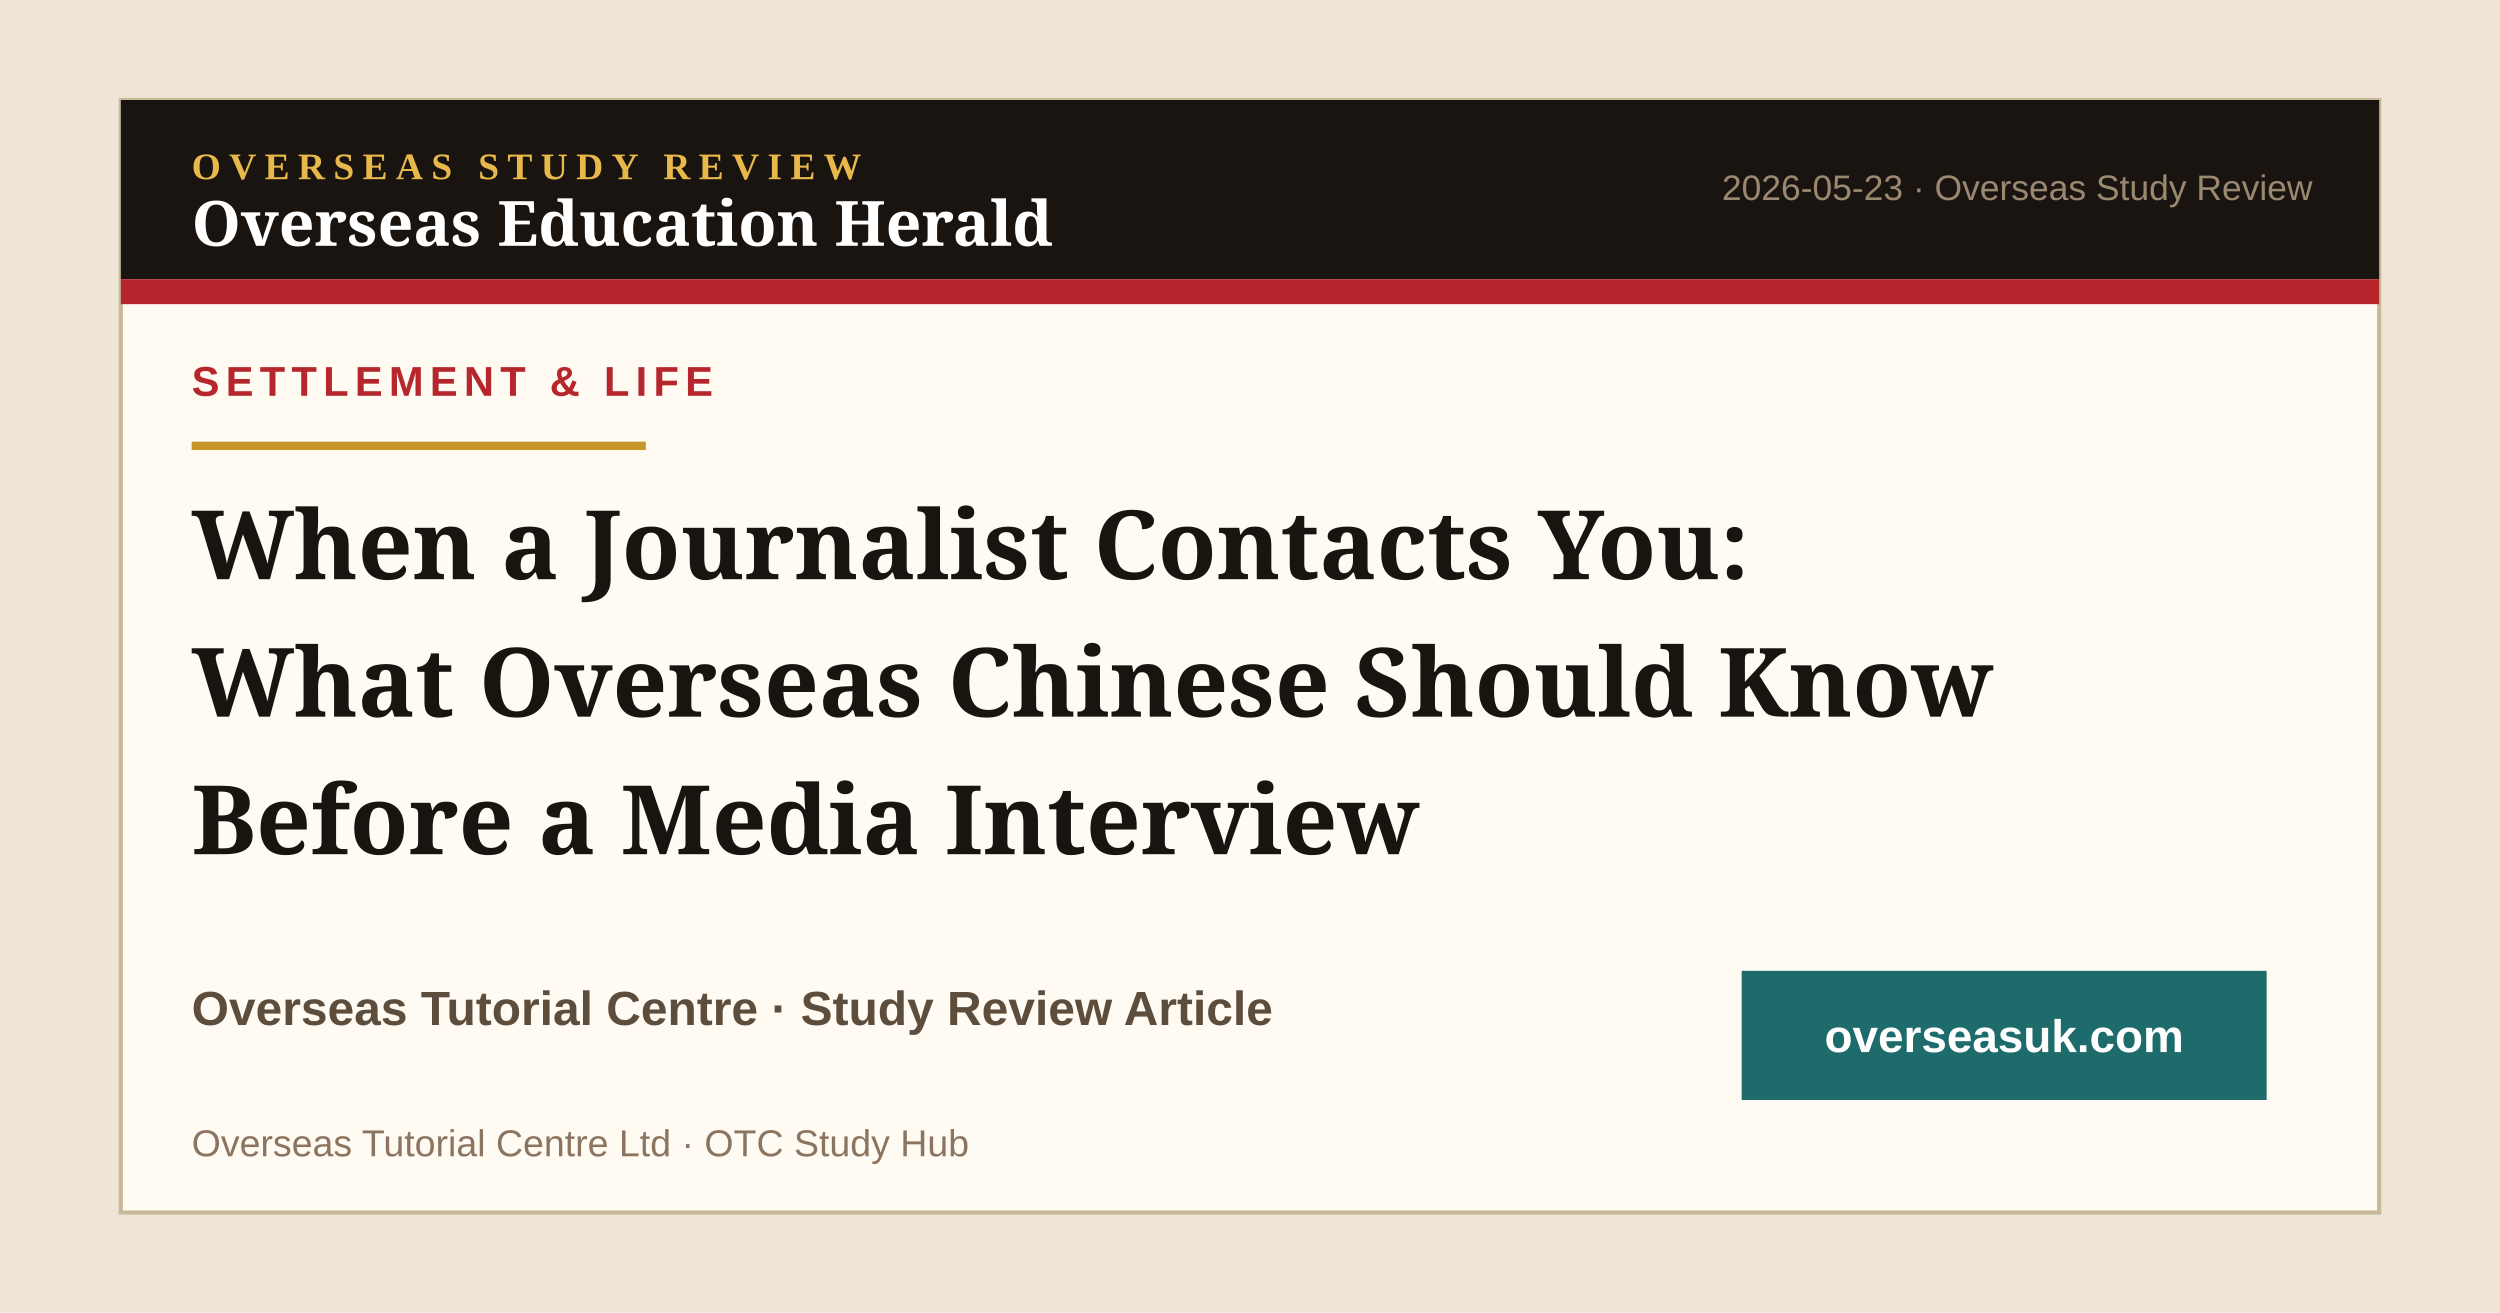
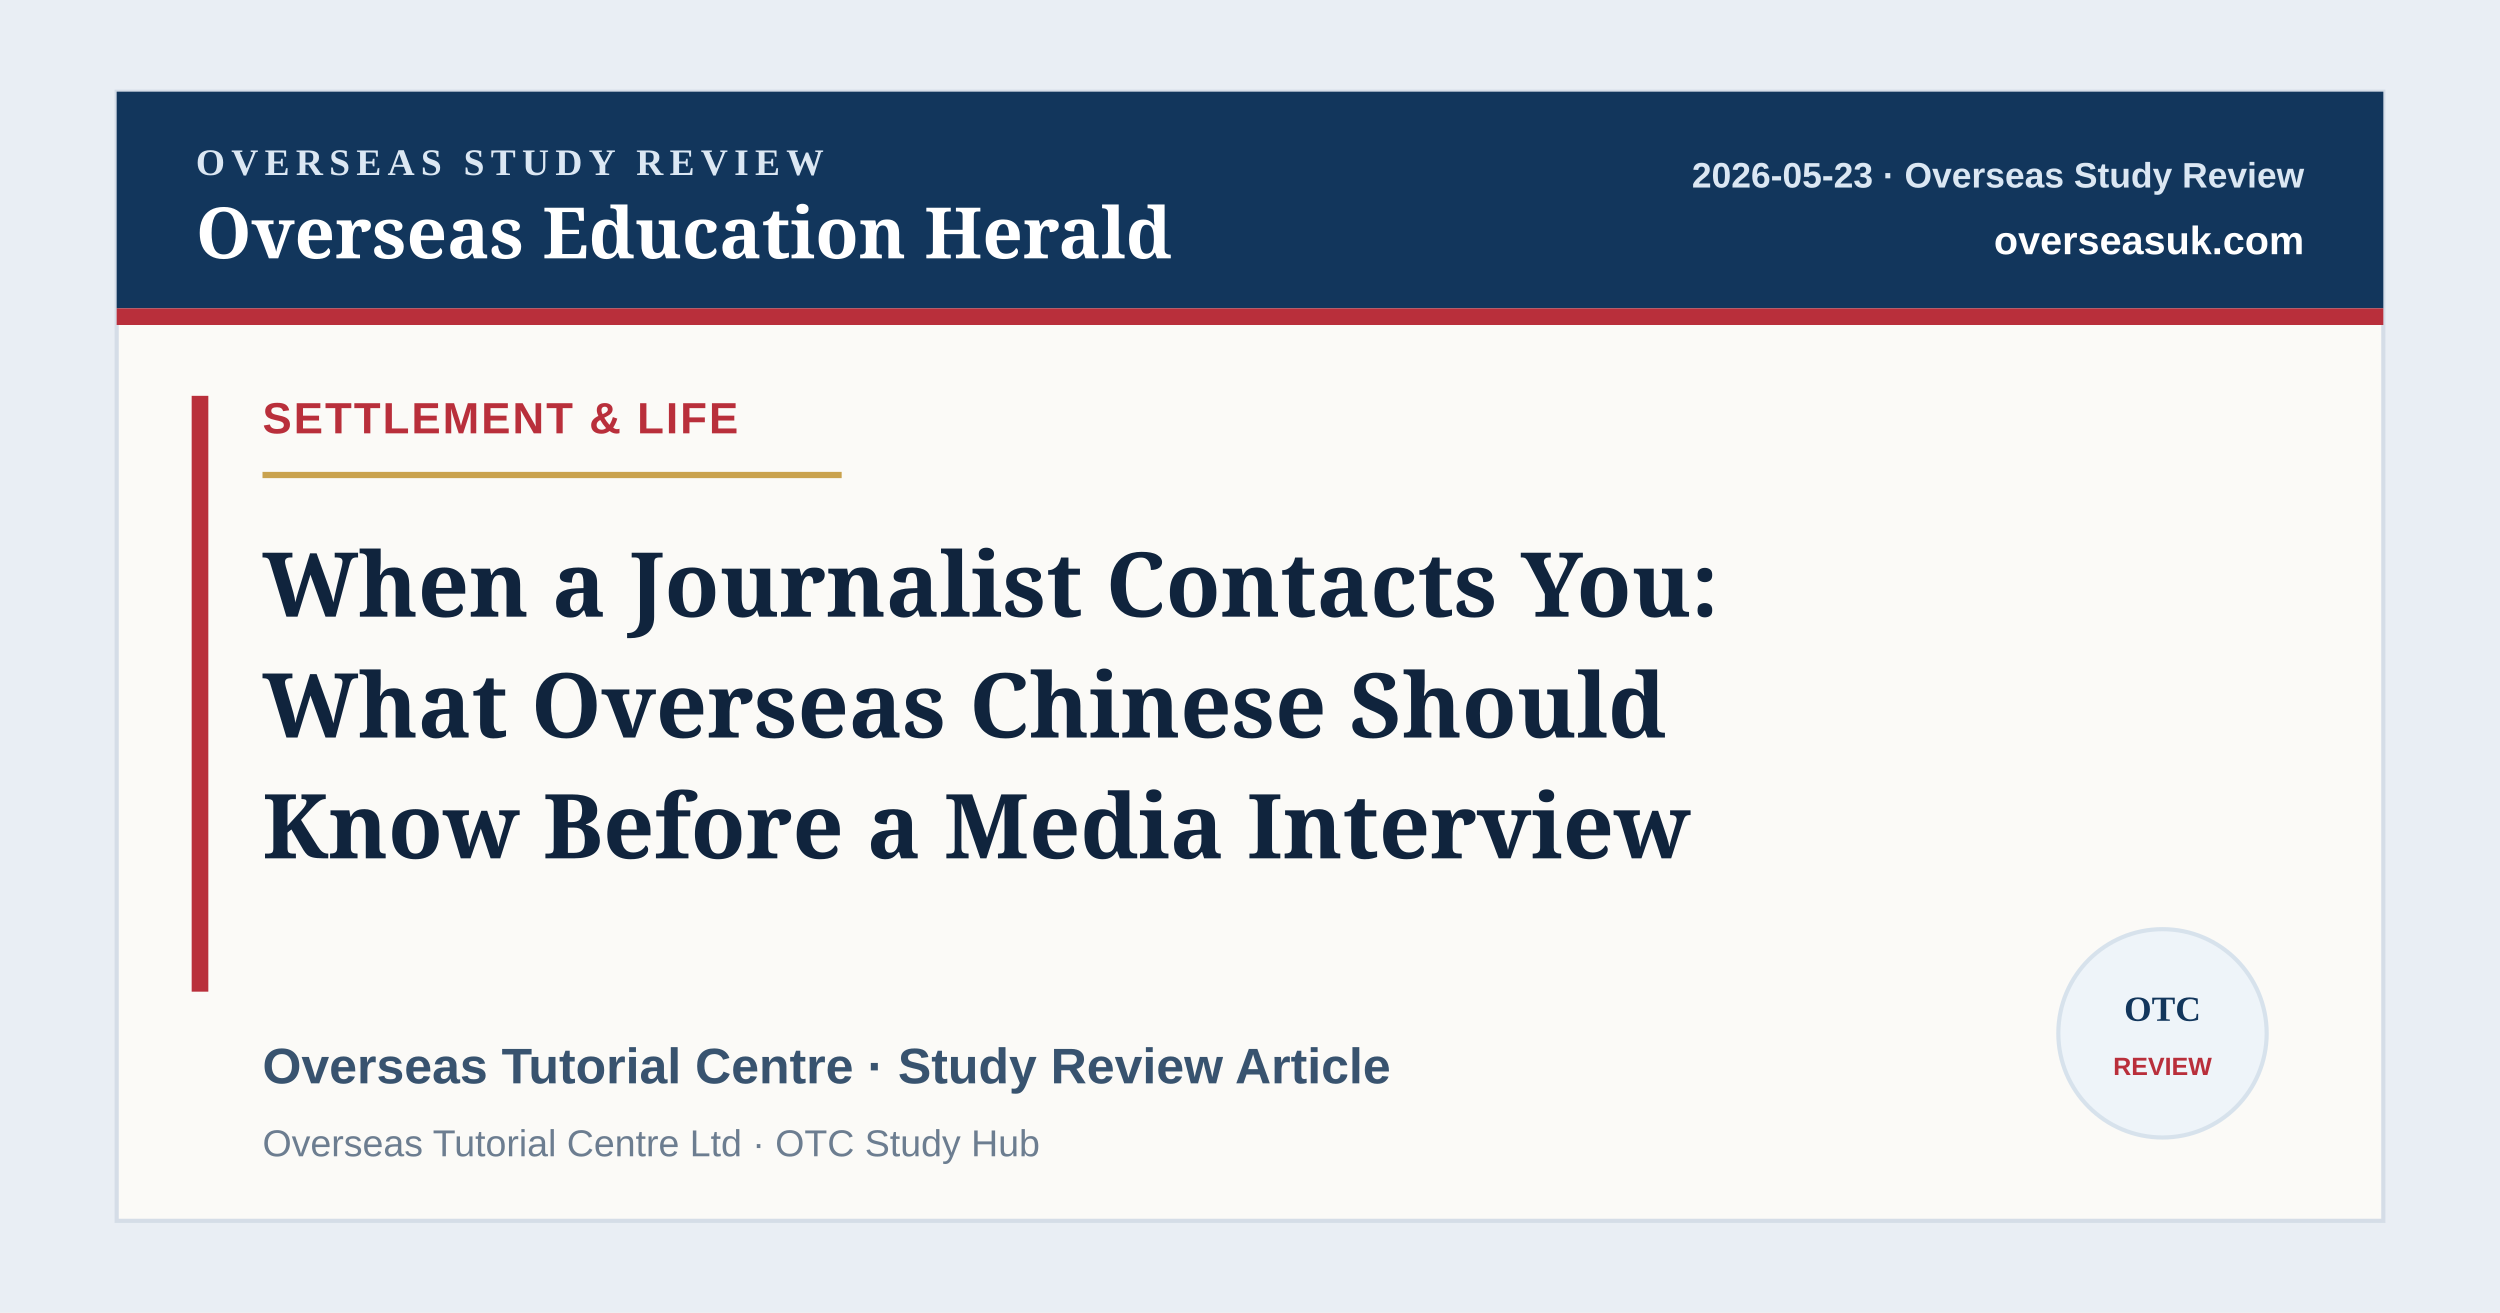
<svg xmlns="http://www.w3.org/2000/svg" width="1200" height="630" viewBox="0 0 1200 630">
-   <rect width="1200" height="630" fill="#efe5d6" />
-   <rect x="58" y="48" width="1084" height="534" fill="#fffaf2" stroke="#c8b89a" stroke-width="2" />
-   <rect x="58" y="48" width="1084" height="86" fill="#1a1410" />
-   <rect x="58" y="134" width="1084" height="12" fill="#b5272d" />
-   <text x="92" y="86" fill="#e8b84b" font-family="Georgia, 'Times New Roman', serif" font-size="18" font-weight="700" letter-spacing="4">OVERSEAS STUDY REVIEW</text>
-   <text x="92" y="118" fill="#ffffff" font-family="'Noto Serif TC', 'Songti TC', Georgia, serif" font-size="30" font-weight="800">Overseas Education Herald</text>
-   <text x="1110" y="96" text-anchor="end" fill="#9a8870" font-family="Arial, sans-serif" font-size="17">2026-05-23 · Overseas Study Review</text>
-   <text x="92" y="190" fill="#b5272d" font-family="Arial, sans-serif" font-size="20" font-weight="800" letter-spacing="3">SETTLEMENT &amp; LIFE</text>
-   <line x1="92" y1="214" x2="310" y2="214" stroke="#c8952a" stroke-width="4" />
-   <text x="92" y="278" fill="#1a1410" font-family="'Noto Serif TC', 'Songti TC', Georgia, serif" font-size="46" font-weight="900">When a Journalist Contacts You:</text>
-   <text x="92" y="344" fill="#1a1410" font-family="'Noto Serif TC', 'Songti TC', Georgia, serif" font-size="46" font-weight="900">What Overseas Chinese Should Know</text>
-   <text x="92" y="410" fill="#1a1410" font-family="'Noto Serif TC', 'Songti TC', Georgia, serif" font-size="46" font-weight="900">Before a Media Interview</text>
-   <text x="92" y="492" fill="#5d4d3c" font-family="'Noto Sans TC', Arial, sans-serif" font-size="23" font-weight="700">Overseas Tutorial Centre · Study Review Article</text>
-   <rect x="836" y="466" width="252" height="62" fill="#1e6b6b" />
-   <text x="962" y="505" text-anchor="middle" fill="#ffffff" font-family="Arial, sans-serif" font-size="22" font-weight="800">overseasuk.com</text>
-   <text x="92" y="555" fill="#8b7560" font-family="Arial, sans-serif" font-size="18">Overseas Tutorial Centre Ltd · OTC Study Hub</text>
+   <rect width="1200" height="630" fill="#e9eef4" />
+   <rect x="56" y="44" width="1088" height="542" rx="0" fill="#fbfaf7" stroke="#d5dde7" stroke-width="2" />
+   <rect x="56" y="44" width="1088" height="104" fill="#12365c" />
+   <rect x="56" y="148" width="1088" height="8" fill="#b92f3b" />
+   <rect x="92" y="190" width="8" height="286" fill="#b92f3b" />
+   <text x="94" y="84" fill="#dbe7f3" font-family="Georgia, 'Times New Roman', serif" font-size="18" font-weight="700" letter-spacing="3">OVERSEAS STUDY REVIEW</text>
+   <text x="94" y="124" fill="#ffffff" font-family="'Noto Serif TC', 'Songti TC', Georgia, serif" font-size="34" font-weight="900">Overseas Education Herald</text>
+   <text x="1106" y="90" text-anchor="end" fill="#dbe7f3" font-family="'Noto Sans TC', Arial, sans-serif" font-size="17" font-weight="700">2026-05-23 · Overseas Study Review</text>
+   <text x="1106" y="122" text-anchor="end" fill="#ffffff" font-family="'Noto Sans TC', Arial, sans-serif" font-size="19" font-weight="800">overseasuk.com</text>
+   <text x="126" y="208" fill="#b92f3b" font-family="'Noto Sans TC', Arial, sans-serif" font-size="21" font-weight="900" letter-spacing="1">SETTLEMENT &amp; LIFE</text>
+   <line x1="126" y1="228" x2="404" y2="228" stroke="#c9a24e" stroke-width="3" />
+   <text x="126" y="296" fill="#10243d" font-family="'Noto Serif TC', 'Songti TC', Georgia, serif" font-size="43" font-weight="900">When a Journalist Contacts You:</text>
+   <text x="126" y="354" fill="#10243d" font-family="'Noto Serif TC', 'Songti TC', Georgia, serif" font-size="43" font-weight="900">What Overseas Chinese Should</text>
+   <text x="126" y="412" fill="#10243d" font-family="'Noto Serif TC', 'Songti TC', Georgia, serif" font-size="43" font-weight="900">Know Before a Media Interview</text>
+   <text x="126" y="520" fill="#38536f" font-family="'Noto Sans TC', Arial, sans-serif" font-size="24" font-weight="800">Overseas Tutorial Centre · Study Review Article</text>
+   <text x="126" y="555" fill="#6c7d90" font-family="'Noto Sans TC', Arial, sans-serif" font-size="18">Overseas Tutorial Centre Ltd · OTC Study Hub</text>
+   <circle cx="1038" cy="496" r="50" fill="#eef4f9" stroke="#d7e2ec" stroke-width="2" />
+   <text x="1038" y="490" text-anchor="middle" fill="#12365c" font-family="Georgia, 'Times New Roman', serif" font-size="17" font-weight="800">OTC</text>
+   <text x="1038" y="516" text-anchor="middle" fill="#b92f3b" font-family="'Noto Sans TC', Arial, sans-serif" font-size="12" font-weight="900">REVIEW</text>
</svg>
